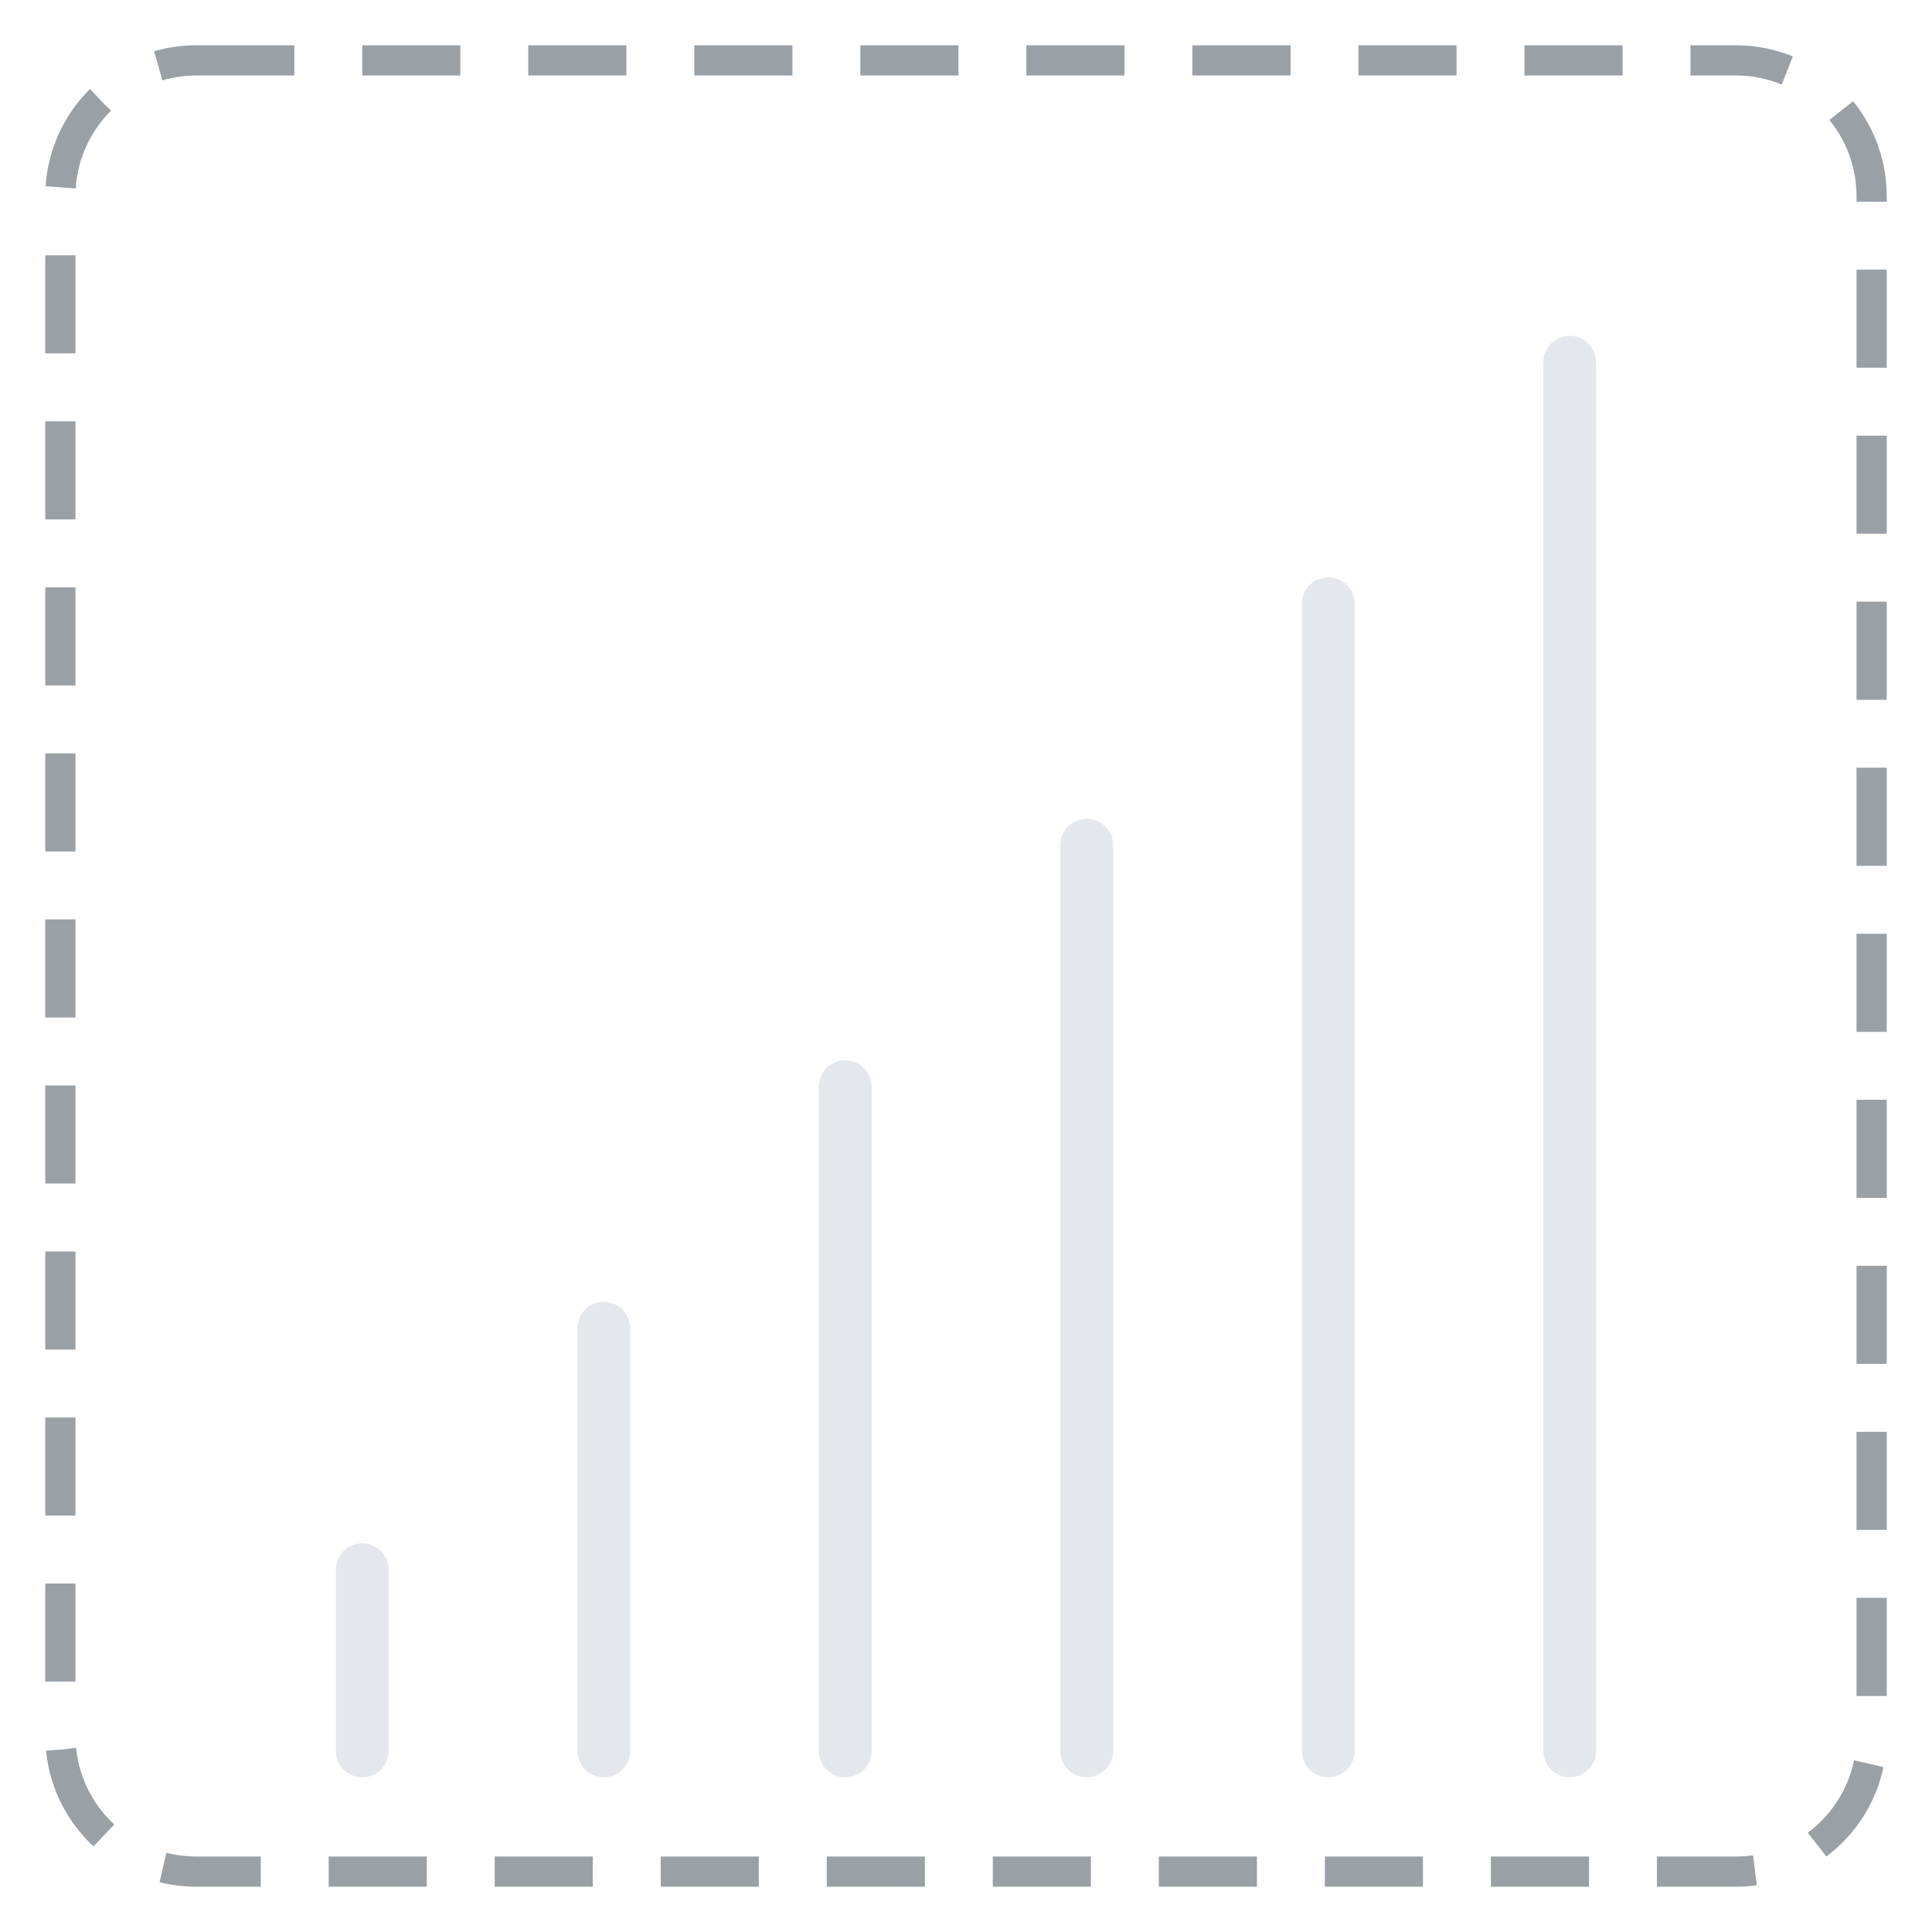
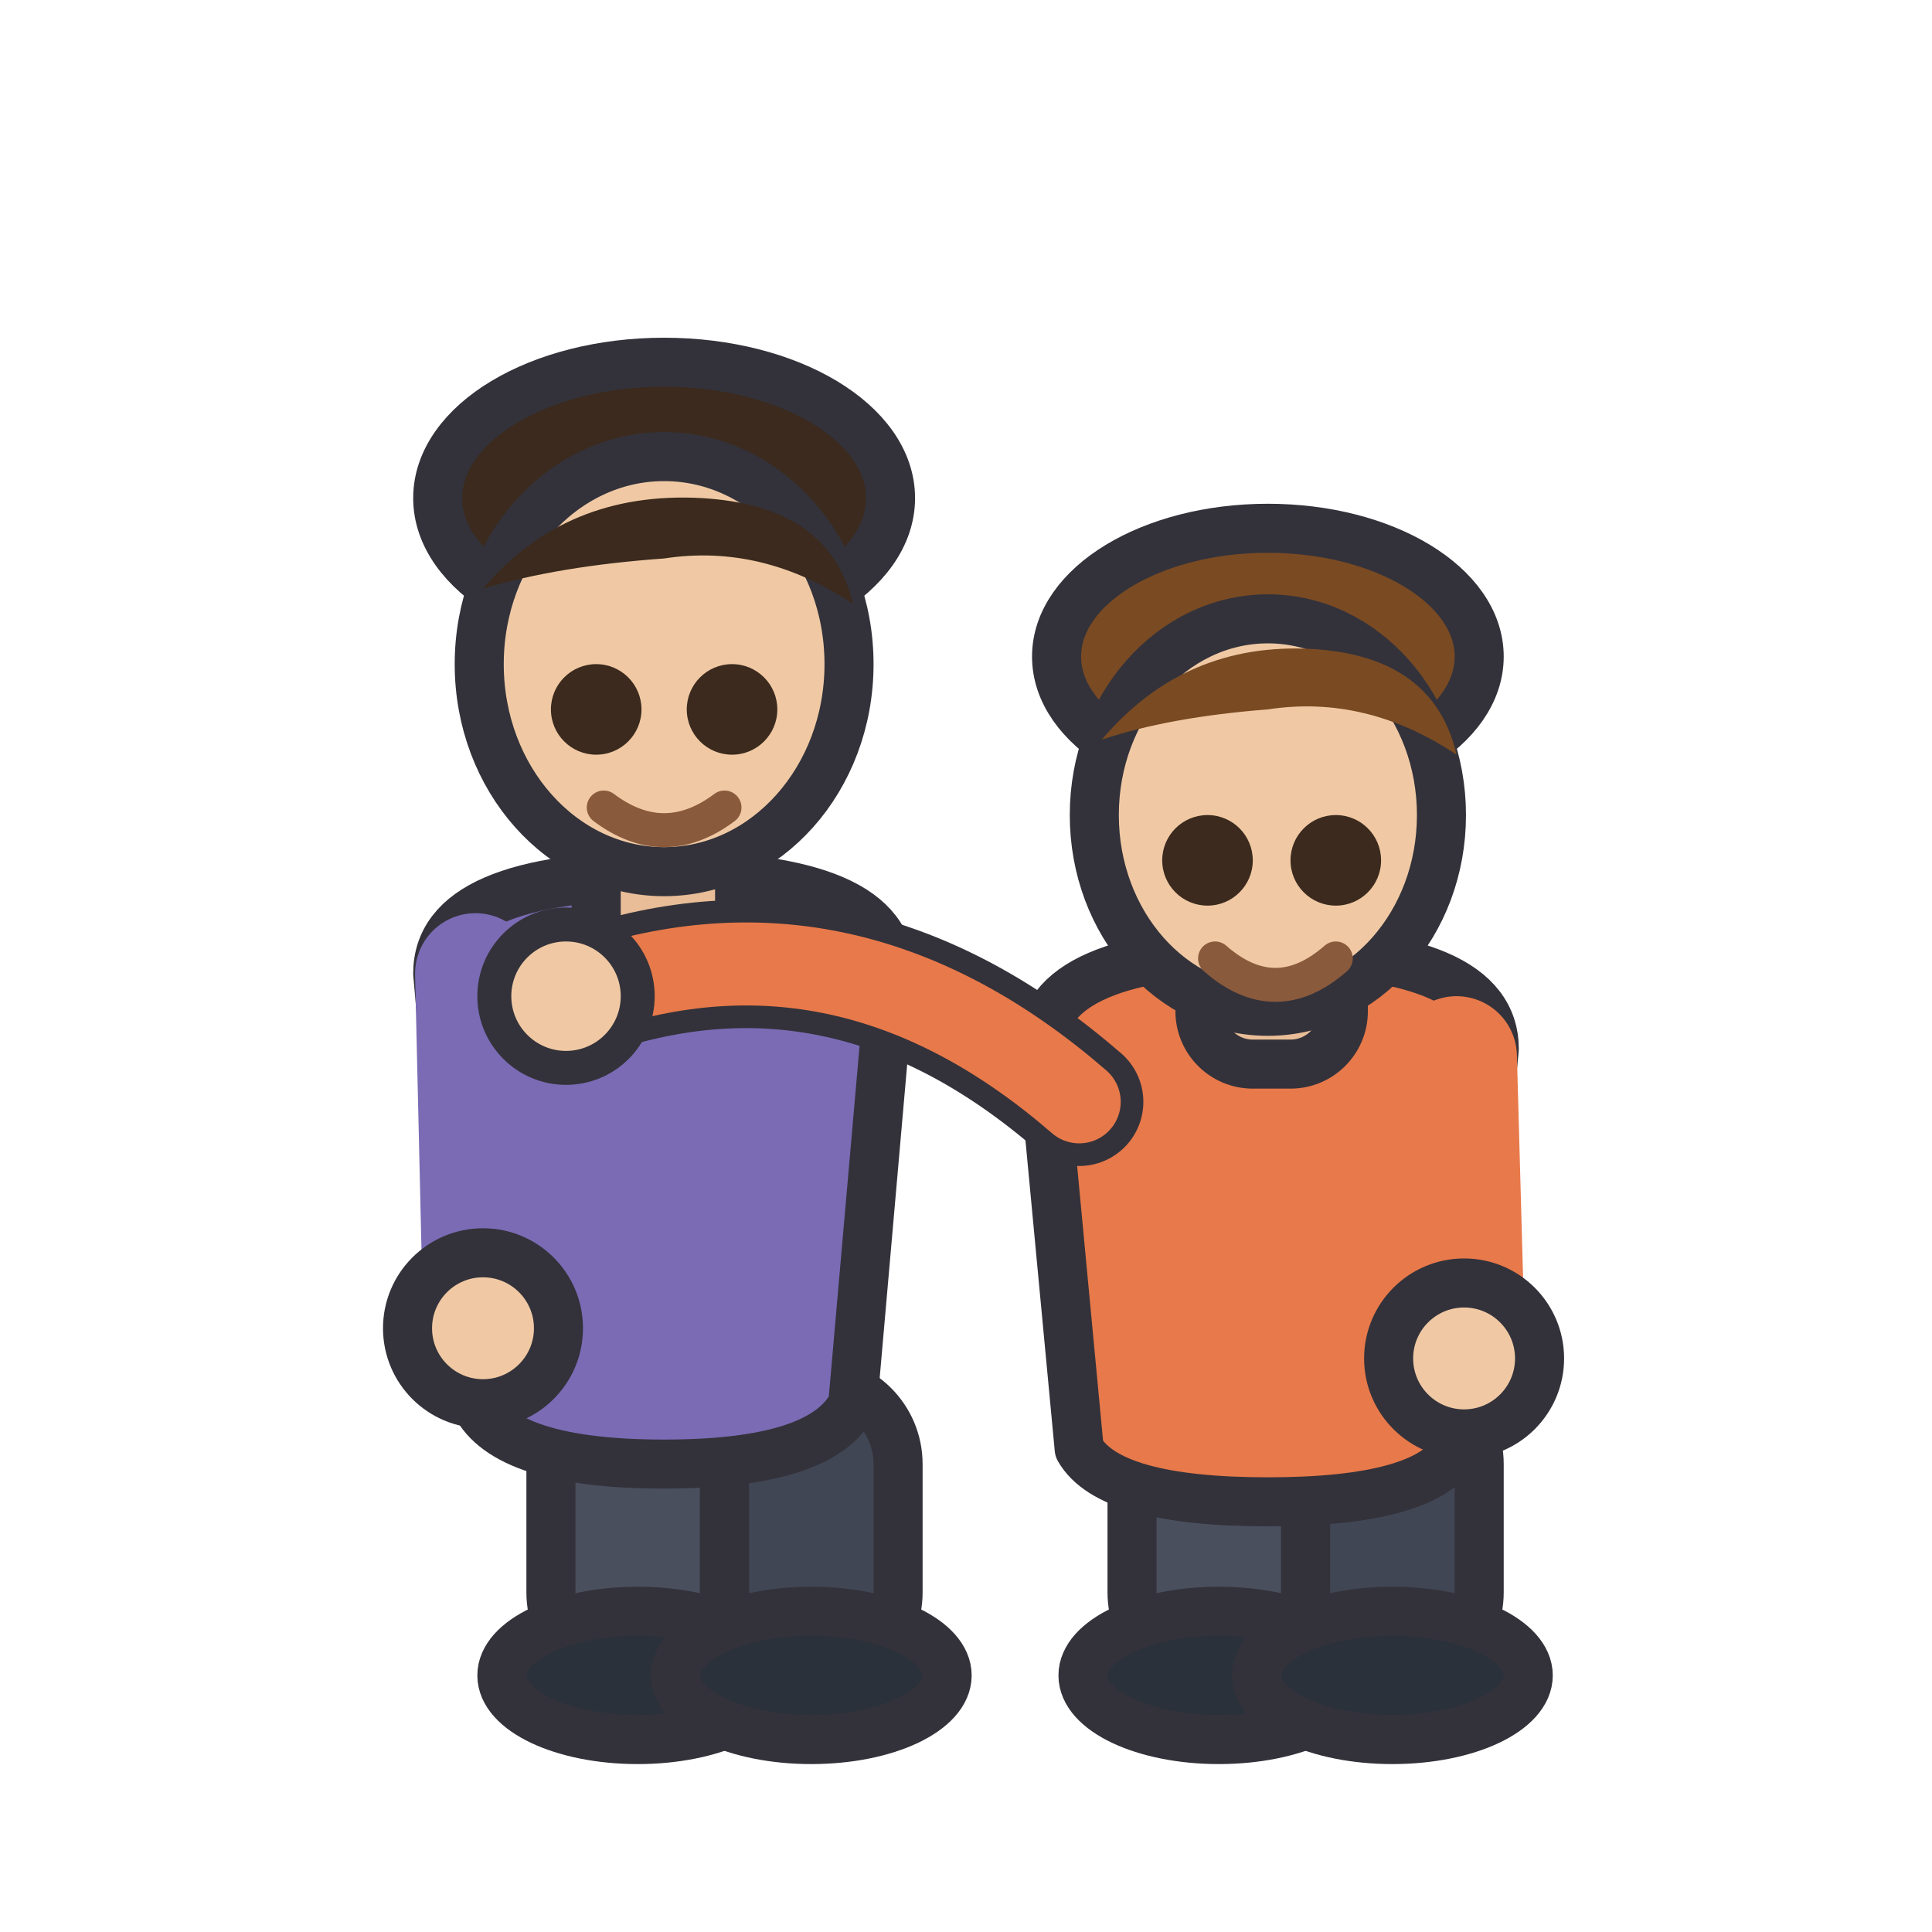
- <svg xmlns="http://www.w3.org/2000/svg" viewBox="0 0 512 512" width="512" height="512" role="img" aria-label="占位图：u1-friend">
-   <g stroke="#e4e7eb" stroke-width="14" stroke-linecap="round">
-     <line x1="96" y1="416" x2="96" y2="464" />
-     <line x1="160" y1="352" x2="160" y2="464" />
-     <line x1="224" y1="288" x2="224" y2="464" />
-     <line x1="288" y1="224" x2="288" y2="464" />
-     <line x1="352" y1="160" x2="352" y2="464" />
-     <line x1="416" y1="96" x2="416" y2="464" />
+ <svg xmlns="http://www.w3.org/2000/svg" viewBox="0 0 512 512" width="512" height="512" role="img" aria-label="朋友">
+   <g stroke="#33323a" stroke-width="13" stroke-linejoin="round" stroke-linecap="round">
+     <rect x="146" y="366" width="46" height="78" rx="22" fill="#4a4f5e" />
+     <rect x="192" y="366" width="46" height="78" rx="22" fill="#414655" />
+     <ellipse cx="169" cy="444" rx="36" ry="17" fill="#2b313b" />
+     <ellipse cx="215" cy="444" rx="36" ry="17" fill="#2b313b" />
+     <path d="M 116 258 Q 116 232 176 232 Q 236 232 236 258 L 226 372 Q 218 388 176 388              Q 134 388 126 372 Z" fill="#7b6bb5" />
+     <rect x="158" y="222" width="38" height="42" rx="14" fill="#e8bd97" />
+     <ellipse cx="176" cy="132" rx="60" ry="36" fill="#3b2a1d" />
+     <ellipse cx="176" cy="176" rx="49" ry="55" fill="#f0c9a4" />
+     <path d="M 128 156 Q 150 130 186 132 Q 220 134 226 160 Q 202 144 176 148 Q 148 150 128 156 Z" fill="#3b2a1d" stroke="none" />
+     <g fill="none" stroke="#7b6bb5" stroke-width="32" stroke-linecap="round">
+       <path d="M 126 258 L 128 344" />
+     </g>
+     <circle cx="128" cy="352" r="20" fill="#f0c9a4" />
+     <rect x="300" y="366" width="46" height="78" rx="22" fill="#4a4f5e" />
+     <rect x="346" y="366" width="46" height="78" rx="22" fill="#414655" />
+     <ellipse cx="323" cy="444" rx="36" ry="17" fill="#2b313b" />
+     <ellipse cx="369" cy="444" rx="36" ry="17" fill="#2b313b" />
+     <path d="M 276 278 Q 276 252 336 252 Q 396 252 396 278 L 386 384 Q 378 398 336 398              Q 294 398 286 384 Z" fill="#e8794a" />
+     <rect x="318" y="242" width="38" height="40" rx="14" fill="#e8bd97" />
+     <ellipse cx="336" cy="174" rx="56" ry="34" fill="#7a4a22" />
+     <ellipse cx="336" cy="216" rx="46" ry="52" fill="#f0c9a4" />
+     <path d="M 292 196 Q 314 170 348 172 Q 380 174 386 200 Q 362 184 336 188 Q 310 190 292 196 Z" fill="#7a4a22" stroke="none" />
+     <g fill="none" stroke="#e8794a" stroke-width="32" stroke-linecap="round">
+       <path d="M 386 280 L 388 352" />
+     </g>
+     <circle cx="388" cy="360" r="20" fill="#f0c9a4" />
  </g>
-   <rect x="16" y="16" width="480" height="480" rx="36" fill="none" stroke="#9aa0a6" stroke-width="8" stroke-dasharray="26 18" />
+   <path d="M 286 292 Q 226 240 158 262" fill="none" stroke="#33323a" stroke-width="34" stroke-linecap="round" />
+   <path d="M 286 292 Q 226 240 158 262" fill="none" stroke="#e8794a" stroke-width="22" stroke-linecap="round" />
+   <circle cx="150" cy="264" r="19" fill="#f0c9a4" stroke="#33323a" stroke-width="9" />
+   <circle cx="158" cy="188" r="12" fill="#3b2a1d" />
+   <circle cx="194" cy="188" r="12" fill="#3b2a1d" />
+   <path d="M 160 214 Q 176 226 192 214" fill="none" stroke="#8a5a3c" stroke-width="9" stroke-linecap="round" />
+   <circle cx="320" cy="228" r="12" fill="#3b2a1d" />
+   <circle cx="354" cy="228" r="12" fill="#3b2a1d" />
+   <path d="M 322 254 Q 338 268 354 254" fill="none" stroke="#8a5a3c" stroke-width="9" stroke-linecap="round" />
</svg>
